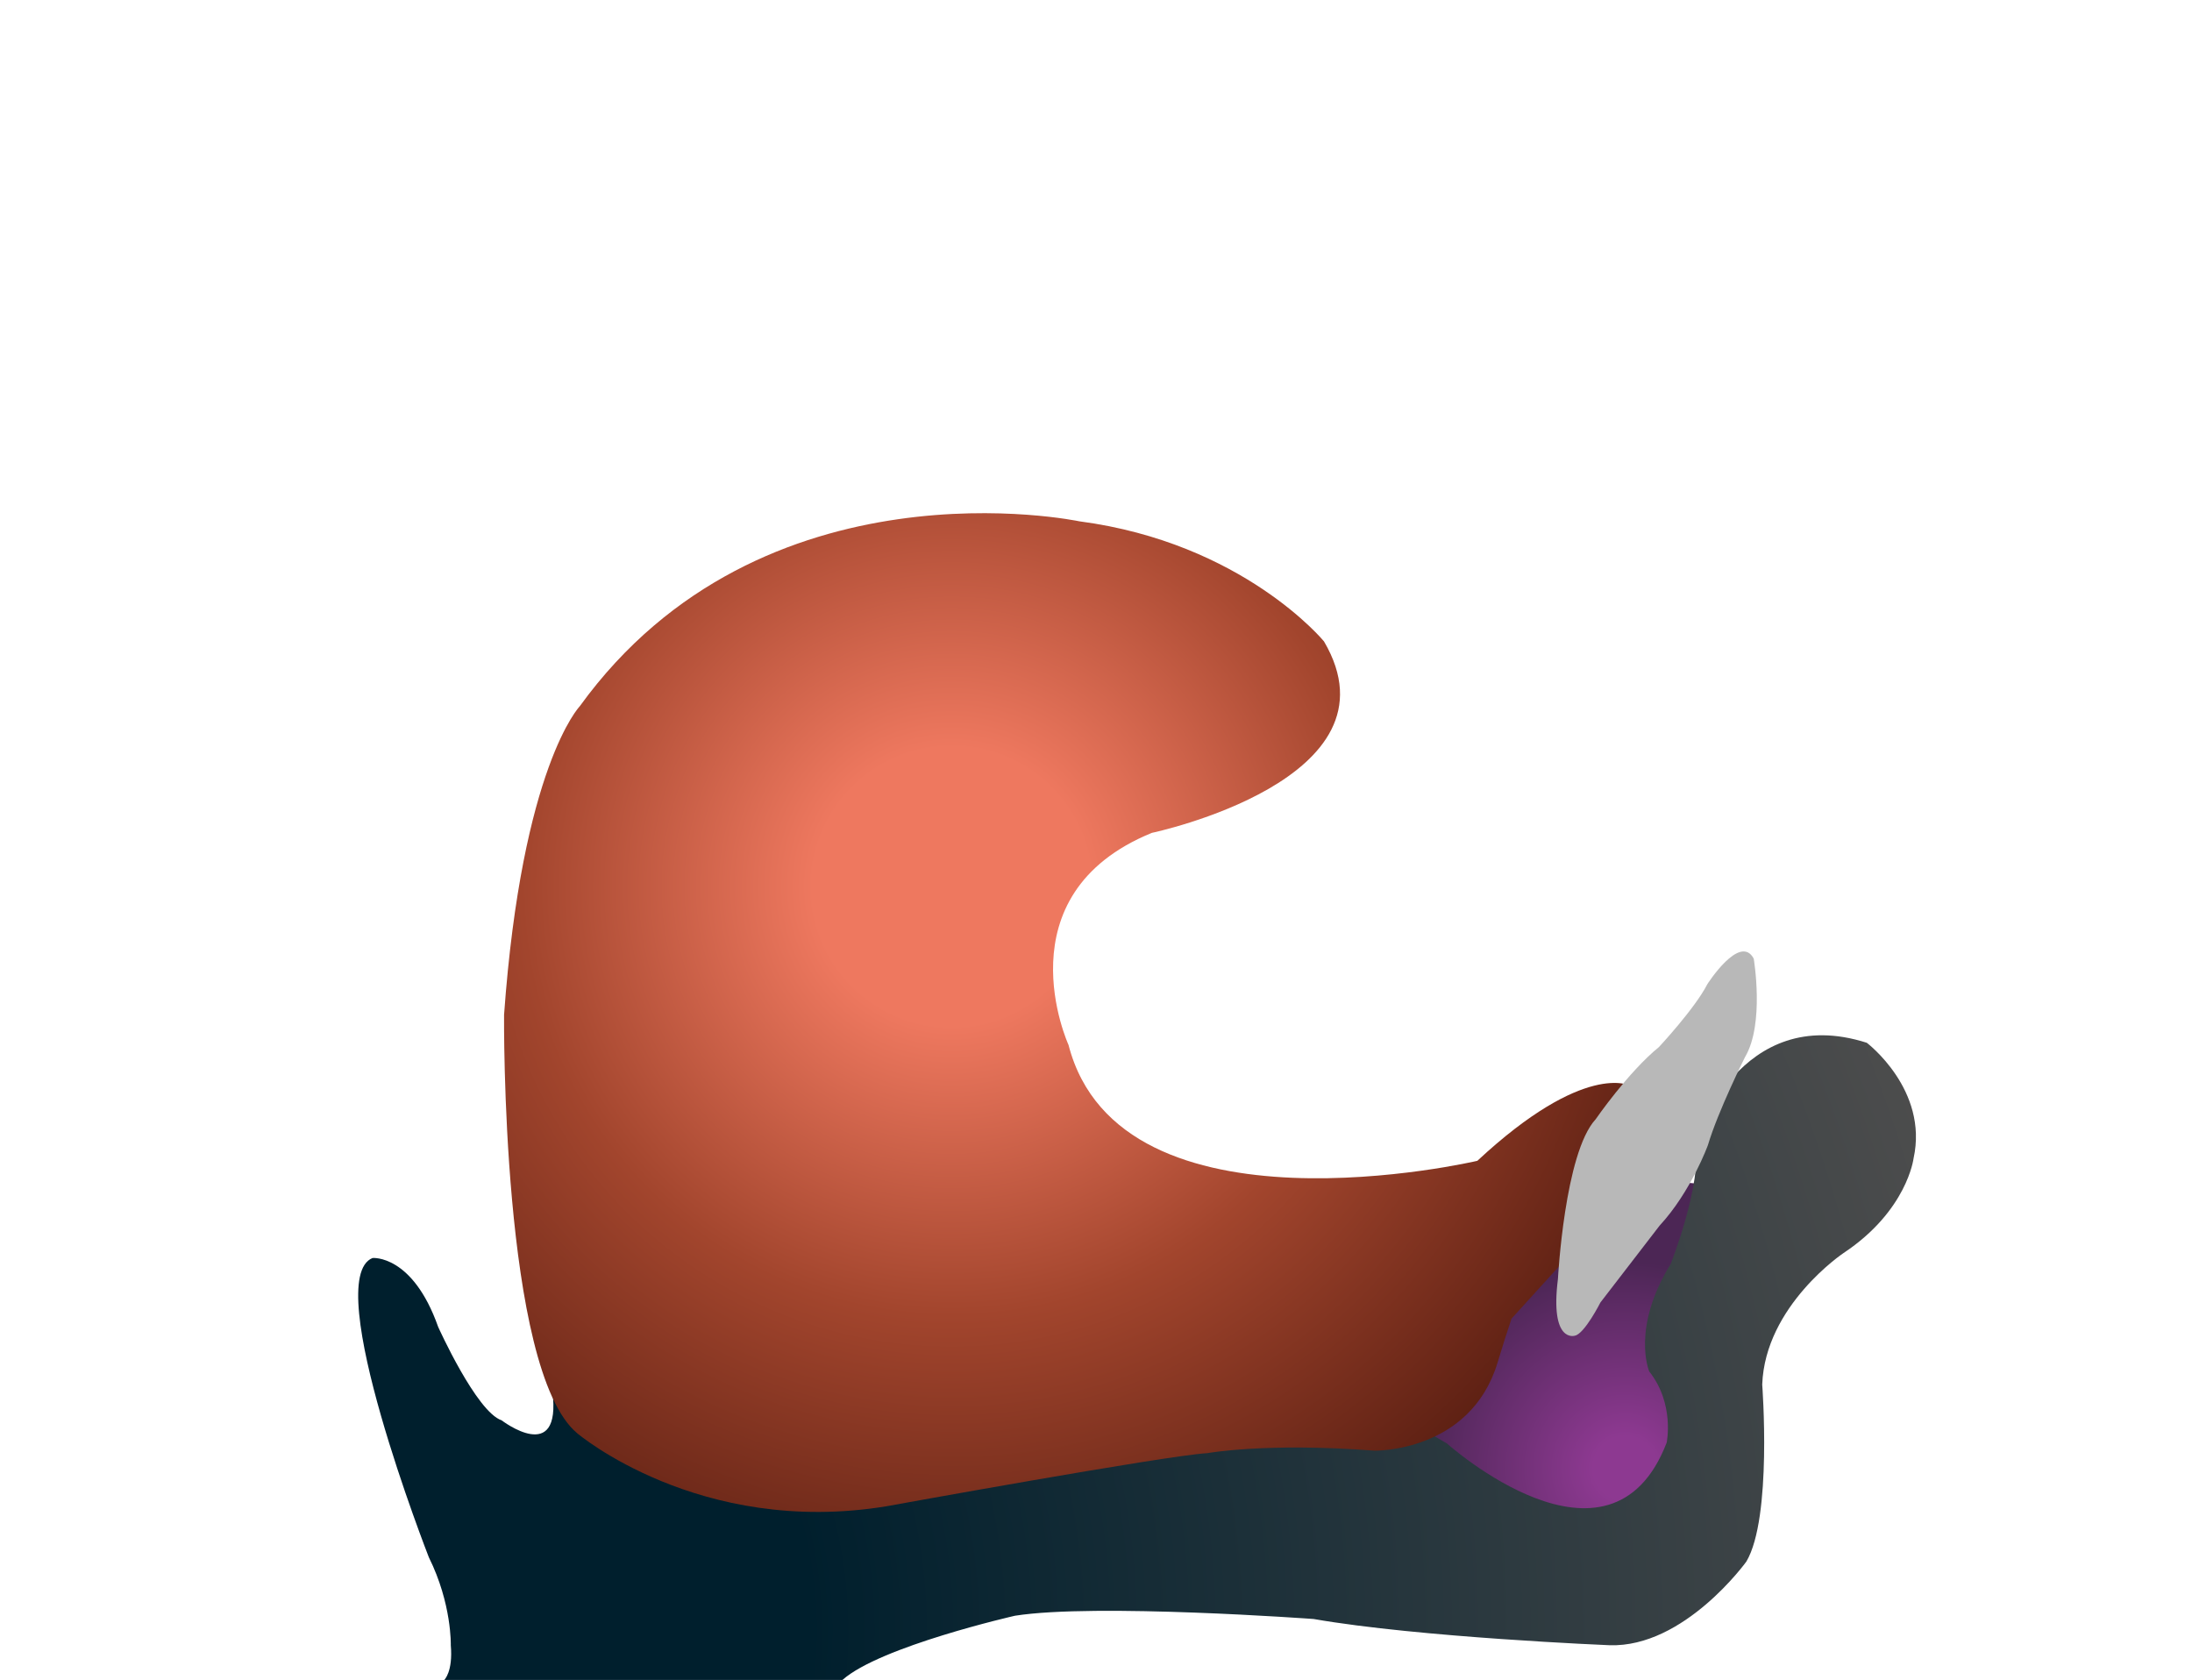
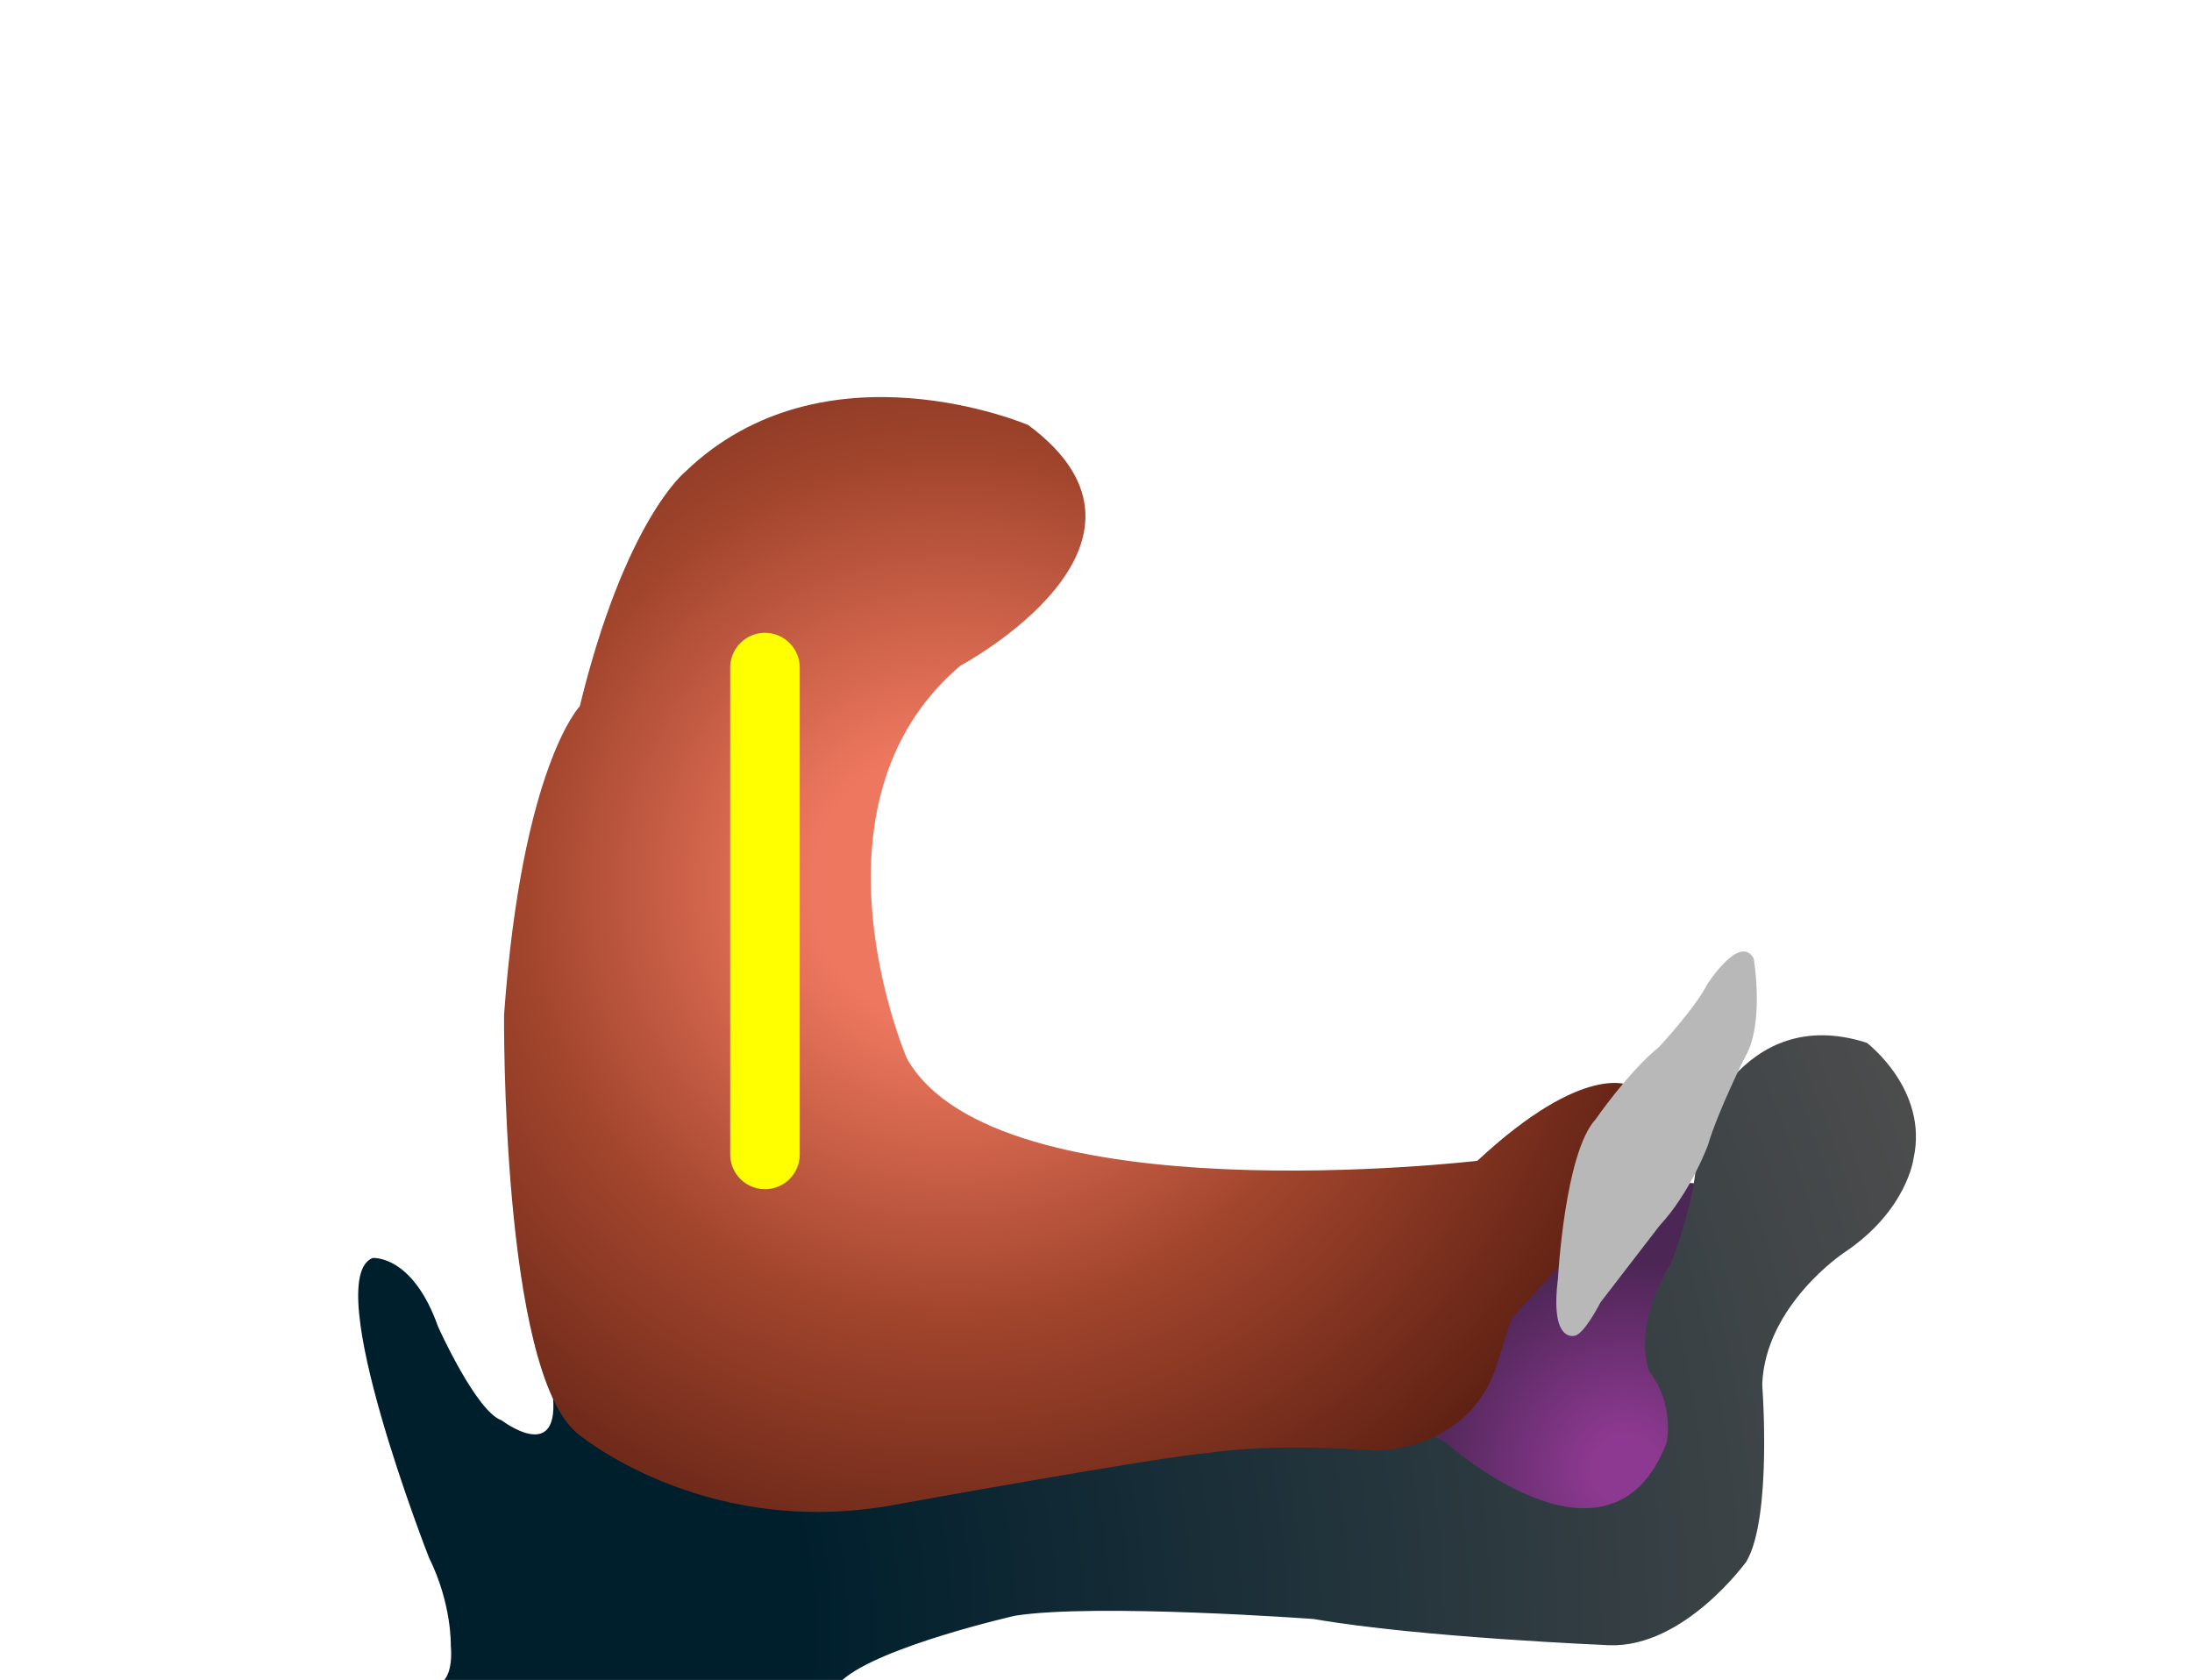
<svg xmlns="http://www.w3.org/2000/svg" width="157.6" height="120.78" version="1.1" viewBox="0 0 157.601 120.784" xml:space="preserve" id="svg27">
  <defs id="defs31" />
  <radialGradient id="a" cx="116.85" cy="105.57" r="19.964" gradientUnits="userSpaceOnUse">
    <stop stop-color="#8D3991" offset=".115" id="stop2" />
    <stop stop-color="#4C2655" offset=".746" id="stop4" />
  </radialGradient>
  <path d="M113.74 84.37s-3.162 3.372-4.927 9.551l-6.657 10.23 1.229 4.197 9.935 1.594 2.915-.1 4.996-5.546-.146-5.705-1.121-5.432 3.783-7.907-10.007-.882z" fill="url(#a)" id="path7" />
  <radialGradient id="b" cx="28.454" cy="117.19" r="116.51" gradientUnits="userSpaceOnUse">
    <stop stop-color="#001F2D" offset=".255" id="stop9" />
    <stop stop-color="#4D4D4D" offset="1" id="stop11" />
  </radialGradient>
  <path d="M134.22 74.973c-9.138-2.924-12.291 7.015-12.291 7.015.453 3.227-1.813 8.893-1.813 8.893-2.859 4.643-1.538 7.723-1.538 7.723 1.844 2.326 1.254 5.118 1.254 5.118-4.066 10.575-15.798.061-15.798.061l-2.537-1.469-10.412-.925-19.316 3.269-14.642 2.618-14.816-5.399-2.595-1.836c.679 5.4-3.65 2.078-3.65 2.078-1.815-.608-4.563-6.716-4.563-6.716-1.85-5.232-4.72-4.955-4.72-4.955-3.781 1.533 4.051 21.523 4.051 21.523 1.661 3.348 1.576 6.317 1.576 6.317.167 1.914-.47 2.497-.47 2.497h28.631c2.707-2.415 12.404-4.617 12.404-4.617 5.78-.914 21.474.235 21.474.235 7.602 1.326 21.268 1.885 21.268 1.885 5.39.182 9.845-6.015 9.845-6.015 1.871-3.159 1.14-12.724 1.14-12.724.205-5.685 5.852-9.462 5.852-9.462 4.571-3.038 5.029-6.798 5.029-6.798 1.091-4.947-3.363-8.316-3.363-8.316z" fill="url(#b)" id="path14" />
  <radialGradient id="c" cx="68.424" cy="63.749" r="53.669" gradientUnits="userSpaceOnUse">
    <stop stop-color="#EE785F" offset=".186" id="stop16" />
    <stop stop-color="#A2452D" offset=".576" id="stop18" />
    <stop stop-color="#5D2013" offset="1" id="stop20" />
  </radialGradient>
-   <path d="M 41.683,50.778 C 54.801,32.649 77.602,37.481 77.602,37.481 c 11.785,1.556 17.59,8.633 17.59,8.633 5.84,9.939 -12.371,13.766 -12.371,13.766 -10.937,4.458 -5.996,15.25 -5.996,15.25 C 80.537,89.49 106.219,83.46 106.219,83.46 c 7.74,-7.199 10.985,-5.399 10.985,-5.399 -0.247,0.106 -0.496,0.284 -0.752,0.498 l 0.752,-0.498 0.407,1.525 -1.131,6.635 -7.804,8.586 c -0.351,1.049 -0.685,2.104 -1.004,3.163 -1.956,6.467 -8.845,6.331 -8.845,6.331 -7.773,-0.601 -12.022,0.178 -12.022,0.178 -3.038,0.175 -23.102,3.824 -23.102,3.824 -13.445,2.188 -22.212,-5.261 -22.212,-5.261 C 36.027,98.468 36.24,72.967 36.24,72.967 37.528,55.097 41.683,50.778 41.683,50.778 Z" id="path23" style="fill:url(#c)" />
+   <path d="M 41.683,50.778 C 44.956,37.374 49.249,33.937 49.249,33.937 59.262,24.27 73.928,30.559 73.928,30.559 85.478,39.12 69.039,47.869 69.039,47.869 57.315,57.841 65.209,76.115 65.209,76.115 71.677,87.521 106.219,83.46 106.219,83.46 c 7.74,-7.199 10.985,-5.399 10.985,-5.399 -0.247,0.106 -0.496,0.284 -0.752,0.498 l 0.752,-0.498 0.407,1.525 -1.131,6.635 -7.804,8.586 c -0.351,1.049 -0.685,2.104 -1.004,3.163 -1.956,6.467 -8.845,6.331 -8.845,6.331 -7.773,-0.601 -12.022,0.178 -12.022,0.178 -3.038,0.175 -23.102,3.824 -23.102,3.824 -13.445,2.188 -22.212,-5.261 -22.212,-5.261 C 36.027,98.468 36.24,72.967 36.24,72.967 37.528,55.097 41.683,50.778 41.683,50.778 Z" id="path23" style="fill:url(#c)" />
  <path d="M126.09 68.919s.801 4.695-.628 7.089c0 0-1.943 3.888-2.662 6.317 0 0-1.217 3.358-3.477 5.795 0 0-3.183 4.137-4.253 5.523 0 0-1.152 2.27-1.843 2.391 0 0-1.8.576-1.213-4.083 0 0 .479-9.061 2.707-11.472 0 0 2.35-3.408 4.553-5.197 0 0 2.586-2.768 3.482-4.521.001 0 2.342-3.674 3.334-1.842z" fill="#B8B8B8" id="path25" />
+   <path style="stroke:#ff0;stroke-width:5;stroke-linecap:round" d="m 55,48 v 35" id="path21" />
</svg>
